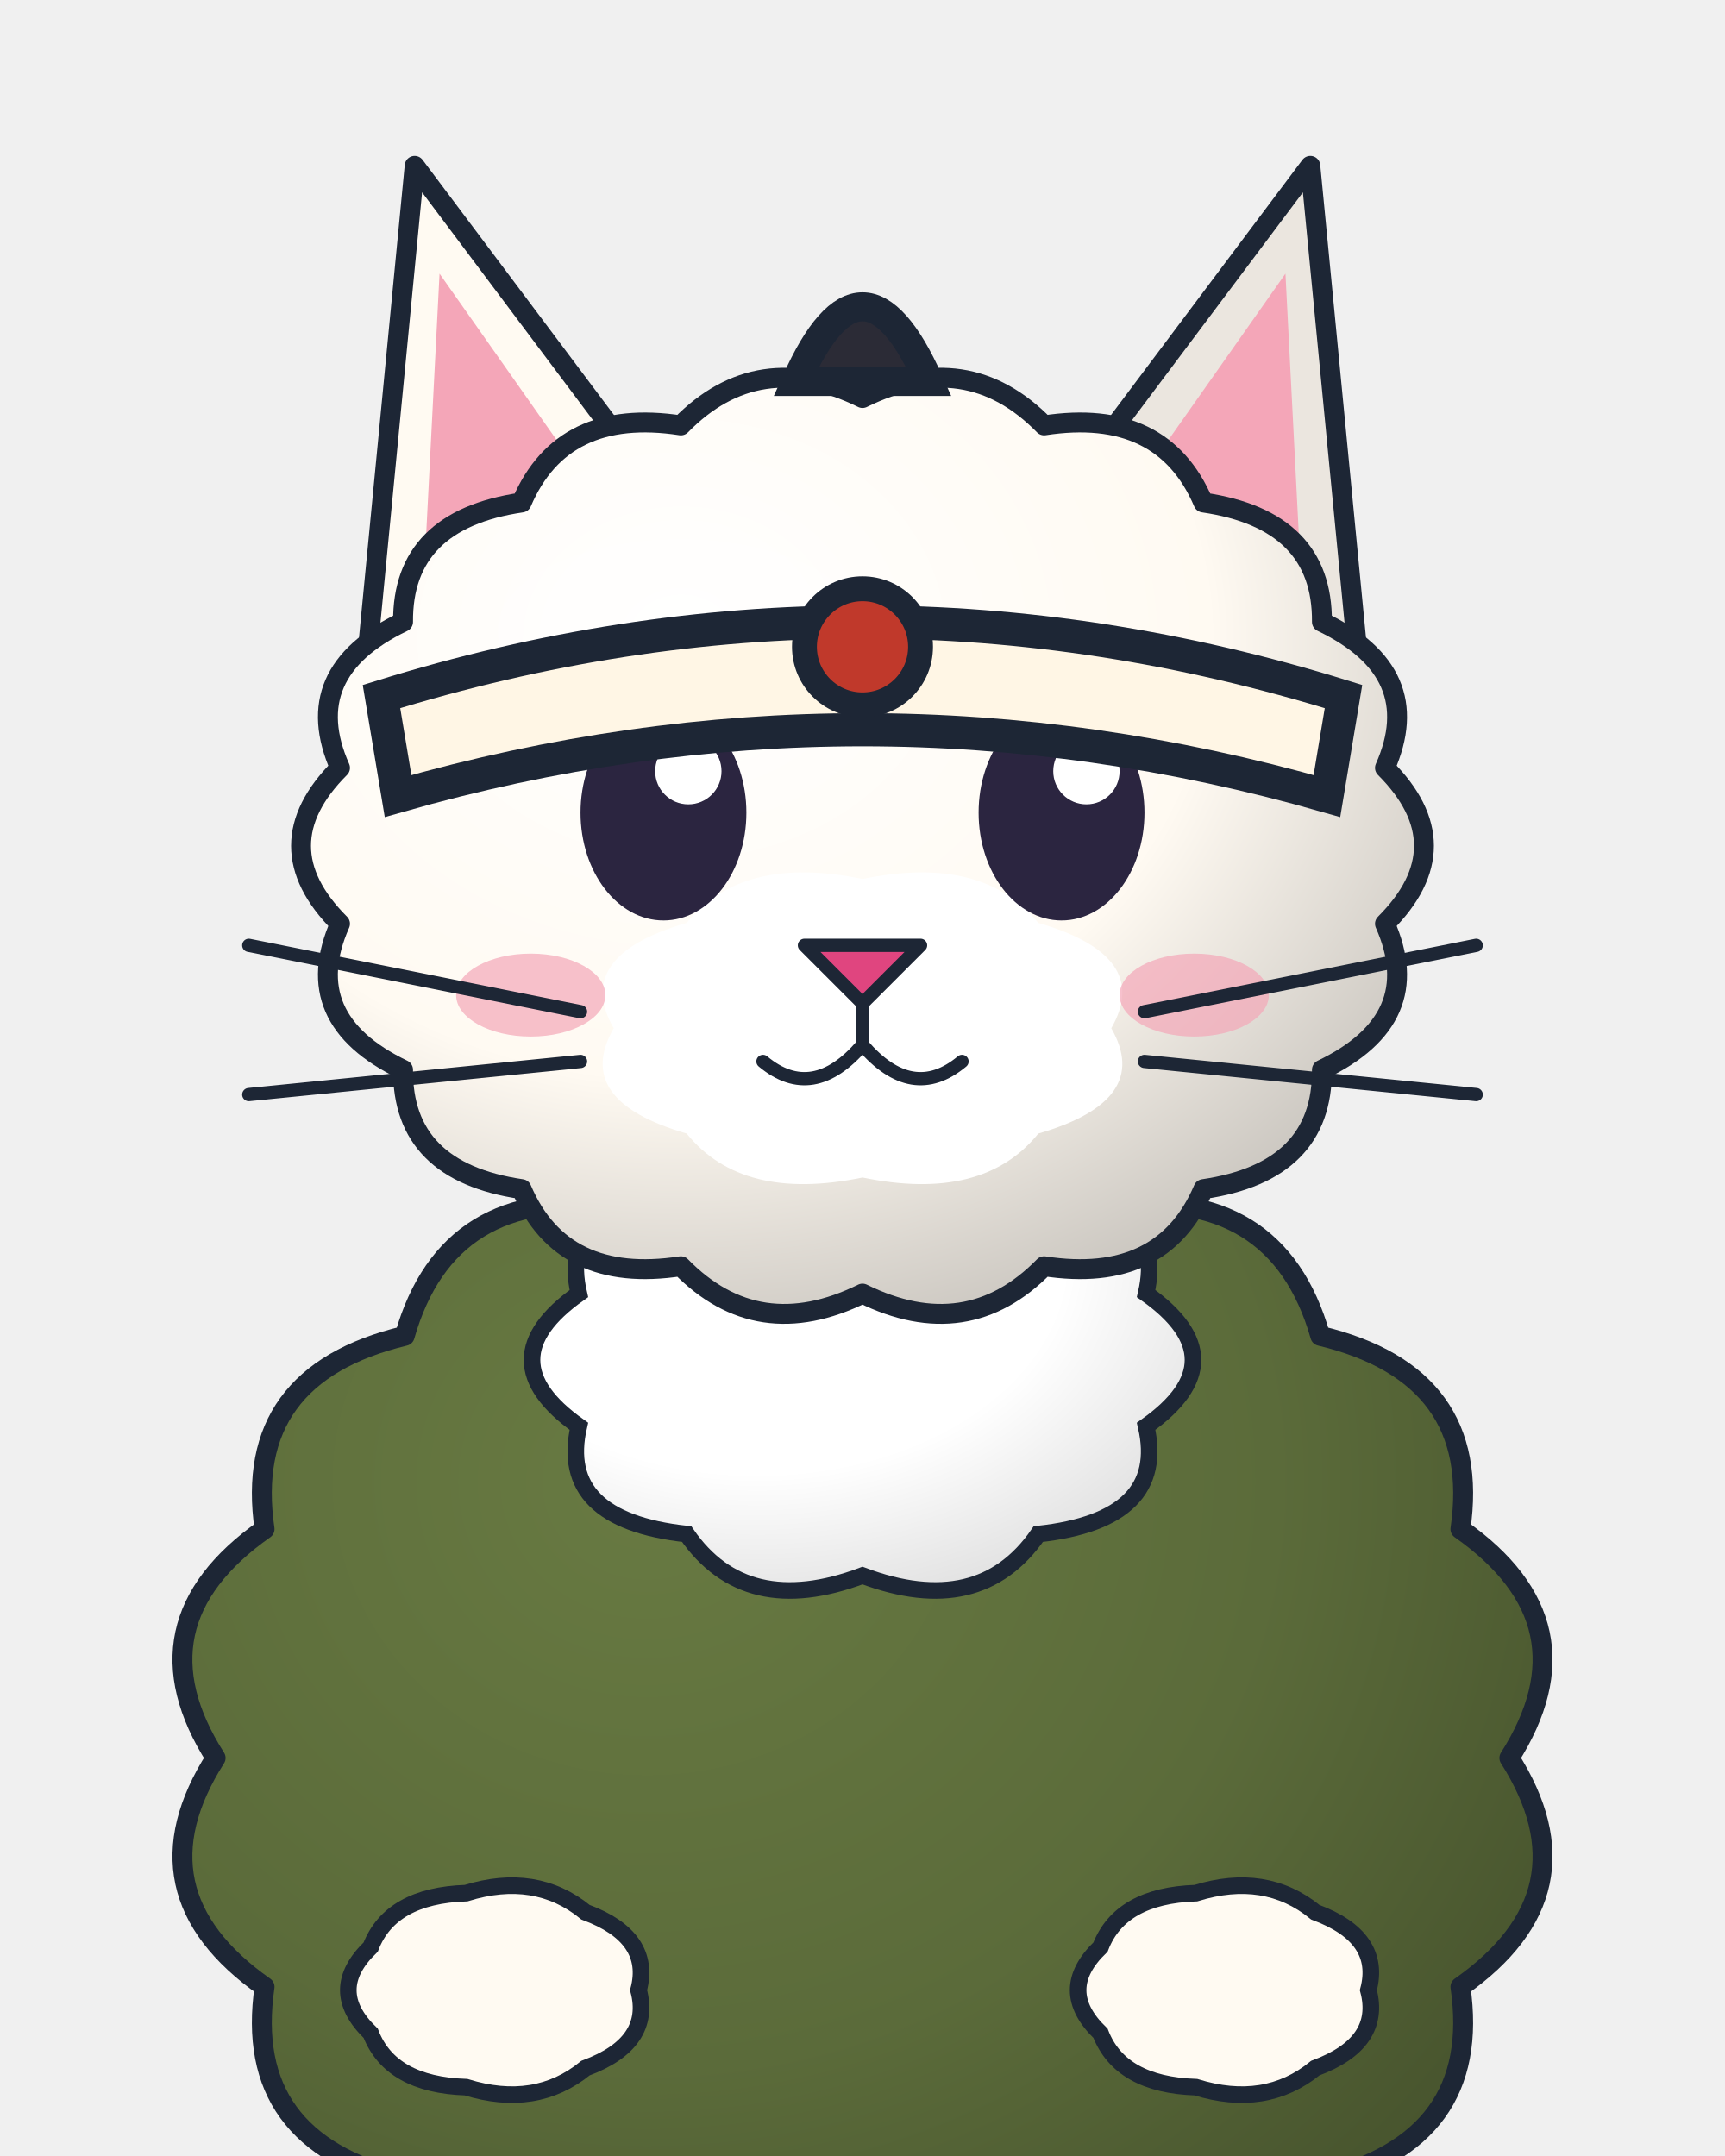
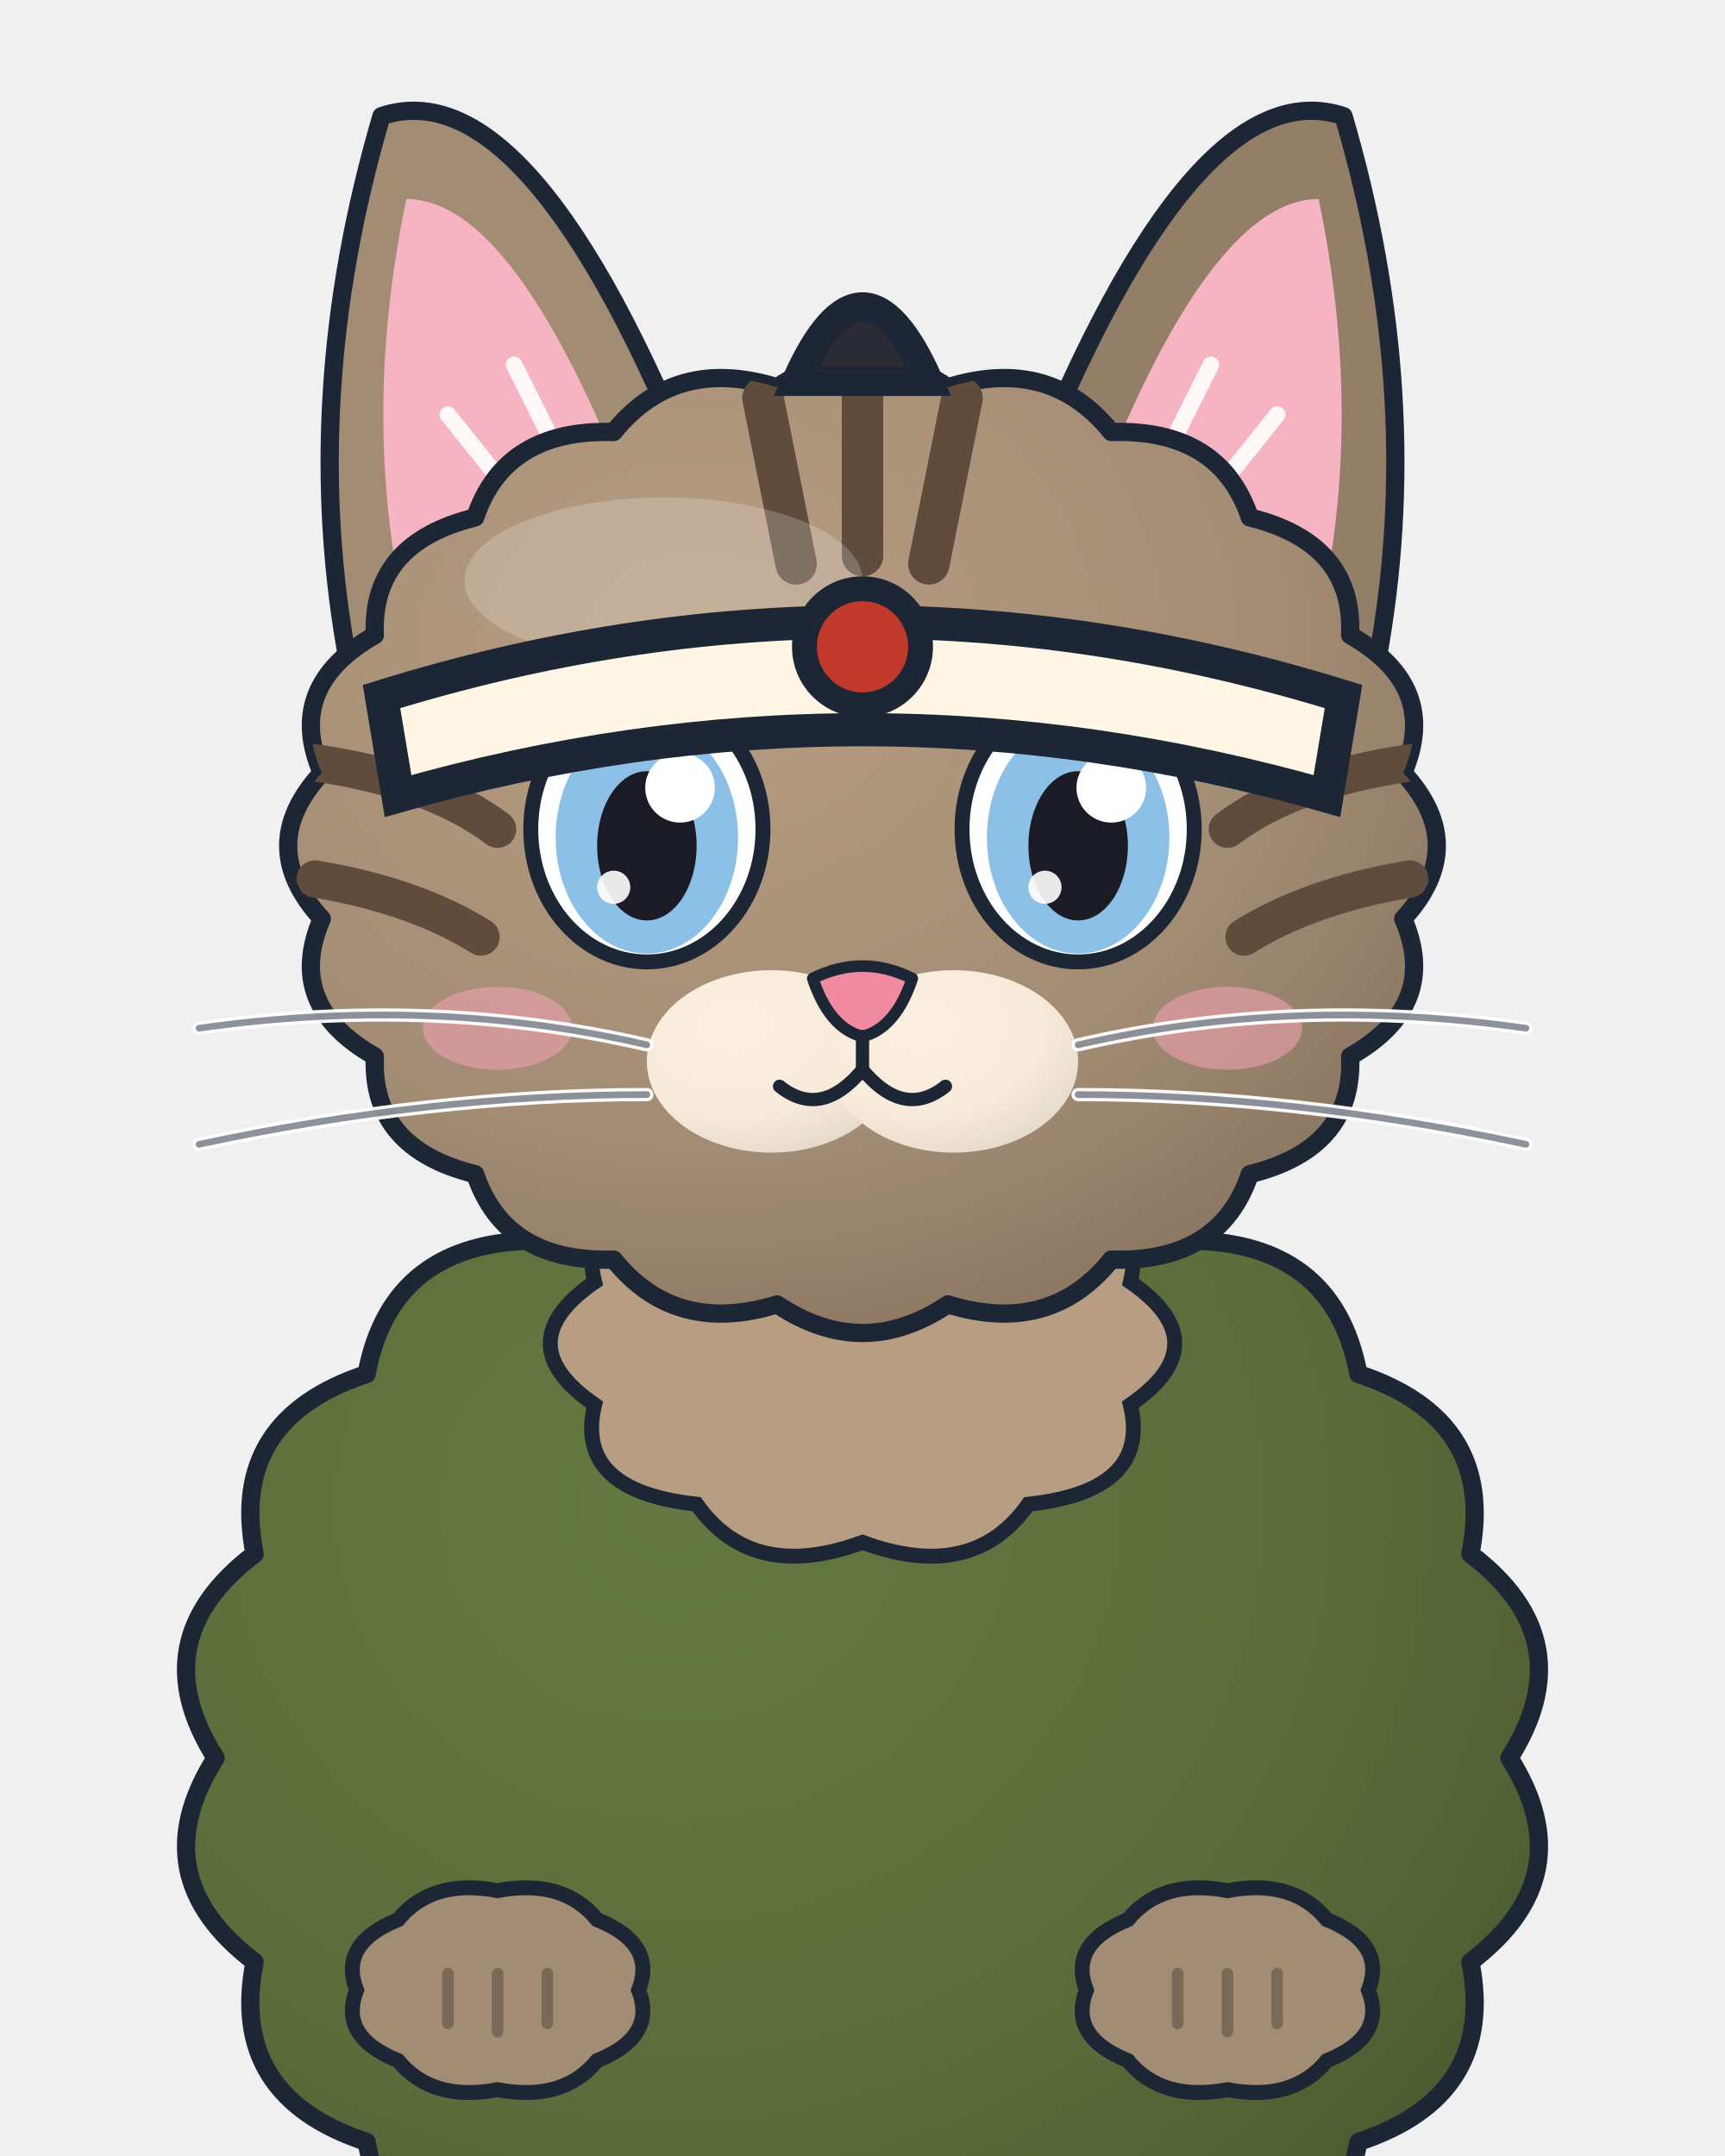
<svg xmlns="http://www.w3.org/2000/svg" viewBox="-104 -252 208 260">
  <defs>
-     <radialGradient id="osamuraiwhite09473" cx=".34" cy=".28" r=".85">
-       <stop offset="0" stop-color="#687a42" />
-       <stop offset=".55" stop-color="#5b6b3a" />
-       <stop offset="1" stop-color="#434f2b" />
+     <radialGradient id="osamuraiwhite05484" cx=".36" cy=".30" r=".85">
+       <stop offset="0" stop-color="#667841" />
+       <stop offset=".6" stop-color="#5b6b3a" />
+       <stop offset="1" stop-color="#47532d" />
    </radialGradient>
-     <radialGradient id="fsamuraiwhite09473" cx=".34" cy=".28" r=".85">
-       <stop offset="0" stop-color="#ffffff" />
-       <stop offset=".55" stop-color="#fffaf2" />
-       <stop offset="1" stop-color="#bdb9b3" />
+     <radialGradient id="fsamuraiwhite05484" cx=".36" cy=".30" r=".85">
+       <stop offset="0" stop-color="#b79d82" />
+       <stop offset=".6" stop-color="#a38c74" />
+       <stop offset="1" stop-color="#7f6d5a" />
    </radialGradient>
-     <radialGradient id="bsamuraiwhite09473" cx=".34" cy=".28" r=".85">
-       <stop offset="0" stop-color="#ffffff" />
-       <stop offset=".55" stop-color="#ffffff" />
-       <stop offset="1" stop-color="#dbdbdb" />
+     <radialGradient id="wsamuraiwhite05484" cx=".36" cy=".30" r=".85">
+       <stop offset="0" stop-color="#fbefdf" />
+       <stop offset=".6" stop-color="#f6eadb" />
+       <stop offset="1" stop-color="#ddd3c5" />
    </radialGradient>
+     <clipPath id="hsamuraiwhite05484">
+       <path d="M65.2 -141.2 Q69.7 -130.8 58.8 -124.6 Q59.3 -113.5 46.7 -110.4 Q43.1 -99.7 30.0 -100.1 Q22.6 -90.9 10.3 -94.7 Q0.0 -87.8 -10.3 -94.7 Q-22.6 -90.9 -30.0 -100.1 Q-43.1 -99.7 -46.7 -110.4 Q-59.3 -113.5 -58.8 -124.6 Q-69.7 -130.8 -65.2 -141.2 Q-73.3 -150.0 -65.2 -158.8 Q-69.7 -169.2 -58.8 -175.4 Q-59.3 -186.5 -46.7 -189.6 Q-43.1 -200.3 -30.0 -199.9 Q-22.6 -209.1 -10.3 -205.3 Q-0.0 -212.2 10.3 -205.3 Q22.6 -209.1 30.0 -199.9 Q43.1 -200.3 46.7 -189.6 Q59.3 -186.5 58.8 -175.4 Q69.7 -169.2 65.2 -158.8 Q73.3 -150.0 65.2 -141.2Z" />
+     </clipPath>
  </defs>
-   <ellipse cx="6" cy="34" rx="78" ry="16" fill="#000" opacity=".16" />
-   <path d="M78.0 -40.0 Q88.3 -23.8 72.1 -12.4 Q74.8 6.2 55.2 10.9 Q50.0 29.1 29.8 26.5 Q17.6 41.5 0.0 32.0 Q-17.6 41.5 -29.8 26.5 Q-50.0 29.1 -55.2 10.9 Q-74.8 6.2 -72.1 -12.4 Q-88.3 -23.8 -78.0 -40.0 Q-88.3 -56.2 -72.1 -67.6 Q-74.8 -86.2 -55.2 -90.9 Q-50.0 -109.1 -29.8 -106.5 Q-17.6 -121.5 -0.0 -112.0 Q17.6 -121.5 29.8 -106.5 Q50.0 -109.1 55.2 -90.9 Q74.8 -86.2 72.1 -67.6 Q88.3 -56.2 78.0 -40.0Z" fill="url(#osamuraiwhite09473)" stroke="#1d2635" stroke-width="2.4" stroke-linejoin="round" />
-   <path d="M34.2 -80.0 Q36.8 -68.7 21.2 -67.0 Q14.1 -56.7 0.0 -62.0 Q-14.1 -56.7 -21.2 -67.0 Q-36.8 -68.7 -34.2 -80.0 Q-45.5 -88.0 -34.2 -96.0 Q-36.8 -107.3 -21.2 -109.0 Q-14.1 -119.3 -0.0 -114.0 Q14.1 -119.3 21.2 -109.0 Q36.8 -107.3 34.2 -96.0 Q45.5 -88.0 34.2 -80.0Z" fill="url(#bsamuraiwhite09473)" stroke="#1d2635" stroke-width="2" />
-   <path d="M-24 -192 L-54 -232 L-60 -170Z" fill="#fffaf2" stroke="#1d2635" stroke-width="2.4" stroke-linejoin="round" />
-   <path d="M-32 -192 L-51 -219 L-53 -180Z" fill="#f4a6b8" />
-   <path d="M24 -192 L54 -232 L60 -170Z" fill="#ebe6df" stroke="#1d2635" stroke-width="2.4" stroke-linejoin="round" />
-   <path d="M32 -192 L51 -219 L53 -180Z" fill="#f4a6b8" />
-   <path d="M63.0 -140.6 Q68.1 -129.1 55.4 -123.0 Q55.5 -110.7 41.1 -108.6 Q36.2 -97.1 21.9 -99.3 Q12.6 -89.8 0.0 -96.0 Q-12.6 -89.8 -21.9 -99.3 Q-36.2 -97.1 -41.1 -108.6 Q-55.5 -110.7 -55.4 -123.0 Q-68.1 -129.1 -63.0 -140.6 Q-72.4 -150.0 -63.0 -159.4 Q-68.1 -170.9 -55.4 -177.0 Q-55.5 -189.3 -41.1 -191.4 Q-36.2 -202.9 -21.9 -200.7 Q-12.6 -210.2 -0.0 -204.0 Q12.6 -210.2 21.9 -200.7 Q36.2 -202.9 41.1 -191.4 Q55.5 -189.3 55.4 -177.0 Q68.1 -170.9 63.0 -159.4 Q72.4 -150.0 63.0 -140.6Z" fill="url(#fsamuraiwhite09473)" stroke="#1d2635" stroke-width="2.4" stroke-linejoin="round" />
-   <ellipse cx="-22" cy="-176" rx="22" ry="11" fill="#fff" opacity=".22" />
-   <path d="M30.0 -128.0 Q35.0 -119.3 21.2 -115.3 Q14.5 -107.0 0.0 -110.0 Q-14.5 -107.0 -21.2 -115.3 Q-35.0 -119.3 -30.0 -128.0 Q-35.0 -136.7 -21.2 -140.7 Q-14.5 -149.0 -0.0 -146.0 Q14.5 -149.0 21.2 -140.7 Q35.0 -136.7 30.0 -128.0Z" fill="#ffffff" />
-   <ellipse cx="-24" cy="-154" rx="10" ry="13" fill="#2b2540" />
-   <circle cx="-21" cy="-159" r="4" fill="#fff" />
-   <ellipse cx="-40" cy="-132" rx="9" ry="5" fill="#f4a6b8" opacity=".7" />
-   <path d="M-34 -130 L-74 -138 M-34 -124 L-74 -120" stroke="#1d2635" stroke-width="1.6" stroke-linecap="round" />
-   <ellipse cx="24" cy="-154" rx="10" ry="13" fill="#2b2540" />
-   <circle cx="27" cy="-159" r="4" fill="#fff" />
-   <ellipse cx="40" cy="-132" rx="9" ry="5" fill="#f4a6b8" opacity=".7" />
-   <path d="M34 -130 L74 -138 M34 -124 L74 -120" stroke="#1d2635" stroke-width="1.6" stroke-linecap="round" />
-   <path d="M-7 -138 H7 L0 -131Z" fill="#e0457f" stroke="#1d2635" stroke-width="1.6" stroke-linejoin="round" />
-   <path d="M0 -131 V-126 M0 -126 Q-6 -119 -12 -124 M0 -126 Q6 -119 12 -124" fill="none" stroke="#1d2635" stroke-width="1.6" stroke-linecap="round" />
+   <ellipse cx="6" cy="34" rx="78" ry="15" fill="#000" opacity=".15" />
+   <path d="M78.0 -40.0 Q87.0 -25.8 73.3 -15.4 Q76.5 0.8 59.8 6.3 Q56.8 22.4 39.0 22.4 Q30.2 36.6 13.5 30.9 Q0.0 41.5 -13.5 30.9 Q-30.2 36.6 -39.0 22.4 Q-56.8 22.4 -59.8 6.3 Q-76.5 0.8 -73.3 -15.4 Q-87.0 -25.8 -78.0 -40.0 Q-87.0 -54.2 -73.3 -64.6 Q-76.5 -80.8 -59.8 -86.3 Q-56.8 -102.4 -39.0 -102.4 Q-30.2 -116.6 -13.5 -110.9 Q-0.0 -121.5 13.5 -110.9 Q30.2 -116.6 39.0 -102.4 Q56.8 -102.4 59.8 -86.3 Q76.5 -80.8 73.3 -64.6 Q87.0 -54.2 78.0 -40.0Z" fill="url(#osamuraiwhite05484)" stroke="#1d2635" stroke-width="2.2" stroke-linejoin="round" />
+   <path d="M32.3 -82.6 Q34.8 -72.2 20.0 -70.6 Q13.3 -61.1 0.0 -66.0 Q-13.3 -61.1 -20.0 -70.6 Q-34.8 -72.2 -32.3 -82.6 Q-43.0 -90.0 -32.3 -97.4 Q-34.8 -107.8 -20.0 -109.4 Q-13.3 -118.9 -0.0 -114.0 Q13.3 -118.9 20.0 -109.4 Q34.8 -107.8 32.3 -97.4 Q43.0 -90.0 32.3 -82.6Z" fill="#b79d82" stroke="#1d2635" stroke-width="1.8" />
+   <path d="M-20 -194 Q-40 -244 -58 -238 Q-68 -204 -62 -172Z" fill="#a38c74" stroke="#1d2635" stroke-width="2.2" stroke-linejoin="round" />
+   <path d="M-28 -192 Q-42 -228 -55 -228 Q-60 -204 -56 -182Z" fill="#f6b3c2" />
+   <path d="M-36 -196 l-6 -12 M-42 -192 l-8 -10" stroke="#fff" stroke-width="2" stroke-linecap="round" opacity=".9" />
+   <path d="M20 -194 Q40 -244 58 -238 Q68 -204 62 -172Z" fill="#937e68" stroke="#1d2635" stroke-width="2.2" stroke-linejoin="round" />
+   <path d="M28 -192 Q42 -228 55 -228 Q60 -204 56 -182Z" fill="#f6b3c2" />
+   <path d="M36 -196 l6 -12 M42 -192 l8 -10" stroke="#fff" stroke-width="2" stroke-linecap="round" opacity=".9" />
+   <path d="M65.2 -141.2 Q69.7 -130.8 58.8 -124.6 Q59.3 -113.5 46.7 -110.4 Q43.1 -99.7 30.0 -100.1 Q22.6 -90.9 10.3 -94.7 Q0.0 -87.8 -10.3 -94.7 Q-22.6 -90.9 -30.0 -100.1 Q-43.1 -99.7 -46.7 -110.4 Q-59.3 -113.5 -58.8 -124.6 Q-69.7 -130.8 -65.2 -141.2 Q-73.3 -150.0 -65.2 -158.8 Q-69.7 -169.2 -58.8 -175.4 Q-59.3 -186.5 -46.7 -189.6 Q-43.1 -200.3 -30.0 -199.9 Q-22.6 -209.1 -10.3 -205.3 Q-0.0 -212.2 10.3 -205.3 Q22.6 -209.1 30.0 -199.9 Q43.1 -200.3 46.7 -189.6 Q59.3 -186.5 58.8 -175.4 Q69.7 -169.2 65.2 -158.8 Q73.3 -150.0 65.2 -141.2Z" fill="url(#fsamuraiwhite05484)" stroke="#1d2635" stroke-width="2.2" stroke-linejoin="round" />
+   <g clip-path="url(#hsamuraiwhite05484)">
+     <path d="M-12 -204 l4 20 M0 -207 v22 M12 -204 l-4 20" stroke="#5f4c3d" stroke-width="5" stroke-linecap="round" />
+     <path d="M-66 -160 q14 2 22 8 M-66 -146 q12 2 20 7" stroke="#5f4c3d" stroke-width="4.5" stroke-linecap="round" fill="none" />
+     <path d="M66 -160 q-14 2 -22 8 M66 -146 q-12 2 -20 7" stroke="#5f4c3d" stroke-width="4.5" stroke-linecap="round" fill="none" />
+   </g>
+   <ellipse cx="-24" cy="-182" rx="24" ry="10" fill="#fff" opacity=".2" />
+   <ellipse cx="-11" cy="-124" rx="15" ry="11" fill="url(#wsamuraiwhite05484)" />
+   <ellipse cx="11" cy="-124" rx="15" ry="11" fill="url(#wsamuraiwhite05484)" />
+   <ellipse cx="-26" cy="-152" rx="14" ry="16" fill="#fff" stroke="#1d2635" stroke-width="1.8" />
+   <ellipse cx="-26" cy="-151" rx="11" ry="14" fill="#8cc0e6" />
+   <ellipse cx="-26" cy="-150" rx="6" ry="9" fill="#1b1b26" />
+   <circle cx="-22" cy="-157" r="4.2" fill="#fff" />
+   <circle cx="-30" cy="-145" r="2" fill="#fff" opacity=".9" />
+   <ellipse cx="-44" cy="-128" rx="9" ry="5" fill="#f6a3b6" opacity=".55" />
+   <path d="M-26 -126 Q-52 -132 -80 -128 M-26 -120 Q-52 -120 -80 -114" fill="none" stroke="#fff" stroke-width="1.6" stroke-linecap="round" opacity=".95" />
+   <path d="M-26 -126 Q-52 -132 -80 -128 M-26 -120 Q-52 -120 -80 -114" fill="none" stroke="#1d2635" stroke-width=".8" stroke-linecap="round" opacity=".5" />
+   <ellipse cx="26" cy="-152" rx="14" ry="16" fill="#fff" stroke="#1d2635" stroke-width="1.8" />
+   <ellipse cx="26" cy="-151" rx="11" ry="14" fill="#8cc0e6" />
+   <ellipse cx="26" cy="-150" rx="6" ry="9" fill="#1b1b26" />
+   <circle cx="30" cy="-157" r="4.2" fill="#fff" />
+   <circle cx="22" cy="-145" r="2" fill="#fff" opacity=".9" />
+   <ellipse cx="44" cy="-128" rx="9" ry="5" fill="#f6a3b6" opacity=".55" />
+   <path d="M26 -126 Q52 -132 80 -128 M26 -120 Q52 -120 80 -114" fill="none" stroke="#fff" stroke-width="1.6" stroke-linecap="round" opacity=".95" />
+   <path d="M26 -126 Q52 -132 80 -128 M26 -120 Q52 -120 80 -114" fill="none" stroke="#1d2635" stroke-width=".8" stroke-linecap="round" opacity=".5" />
+   <path d="M-6 -134 Q0 -137 6 -134 Q4 -128 0 -127 Q-4 -128 -6 -134Z" fill="#ef8aa0" stroke="#1d2635" stroke-width="1.4" stroke-linejoin="round" />
+   <path d="M0 -127 V-123 M0 -123 Q-5 -117 -10 -121 M0 -123 Q5 -117 10 -121" fill="none" stroke="#1d2635" stroke-width="1.6" stroke-linecap="round" />
  <path d="M-58 -168 Q0 -186 58 -168 L56 -156 Q0 -172 -56 -156Z" fill="#fff6e5" stroke="#1d2635" stroke-width="4" />
  <circle cx="0" cy="-174" r="7" fill="#c0392b" stroke="#1d2635" stroke-width="3" />
  <path d="M-8 -206 Q0 -224 8 -206Z" fill="#2b2b36" stroke="#1d2635" stroke-width="3.5" />
-   <path d="M-27.0 -12.0 Q-25.3 -5.6 -33.4 -2.6 Q-39.4 2.3 -47.8 -0.3 Q-56.9 -0.6 -59.3 -6.8 Q-64.7 -12.0 -59.3 -17.2 Q-56.9 -23.4 -47.8 -23.7 Q-39.4 -26.3 -33.4 -21.4 Q-25.3 -18.4 -27.0 -12.0Z" fill="#fffaf2" stroke="#1d2635" stroke-width="2" />
-   <path d="M61.0 -12.0 Q62.7 -5.6 54.6 -2.6 Q48.6 2.3 40.2 -0.3 Q31.1 -0.6 28.7 -6.8 Q23.3 -12.0 28.7 -17.2 Q31.1 -23.4 40.2 -23.7 Q48.6 -26.3 54.6 -21.4 Q62.7 -18.4 61.0 -12.0Z" fill="#fffaf2" stroke="#1d2635" stroke-width="2" />
+   <path d="M-27.0 -12.0 Q-24.8 -6.4 -32.0 -3.5 Q-36.1 1.5 -44.0 0.0 Q-51.9 1.5 -56.0 -3.5 Q-63.2 -6.4 -61.0 -12.0 Q-63.2 -17.6 -56.0 -20.5 Q-51.9 -25.5 -44.0 -24.0 Q-36.1 -25.5 -32.0 -20.5 Q-24.8 -17.6 -27.0 -12.0Z" fill="#a38c74" stroke="#1d2635" stroke-width="1.8" />
+   <path d="M-50 -8 v-6 M-44 -7 v-7 M-38 -8 v-6" stroke="#7a6957" stroke-width="1.4" stroke-linecap="round" />
+   <path d="M61.0 -12.0 Q63.2 -6.4 56.0 -3.5 Q51.9 1.5 44.0 0.0 Q36.1 1.5 32.0 -3.5 Q24.8 -6.4 27.0 -12.0 Q24.8 -17.6 32.0 -20.5 Q36.1 -25.5 44.0 -24.0 Q51.9 -25.5 56.0 -20.5 Q63.2 -17.6 61.0 -12.0Z" fill="#a38c74" stroke="#1d2635" stroke-width="1.8" />
+   <path d="M38 -8 v-6 M44 -7 v-7 M50 -8 v-6" stroke="#7a6957" stroke-width="1.4" stroke-linecap="round" />
</svg>
